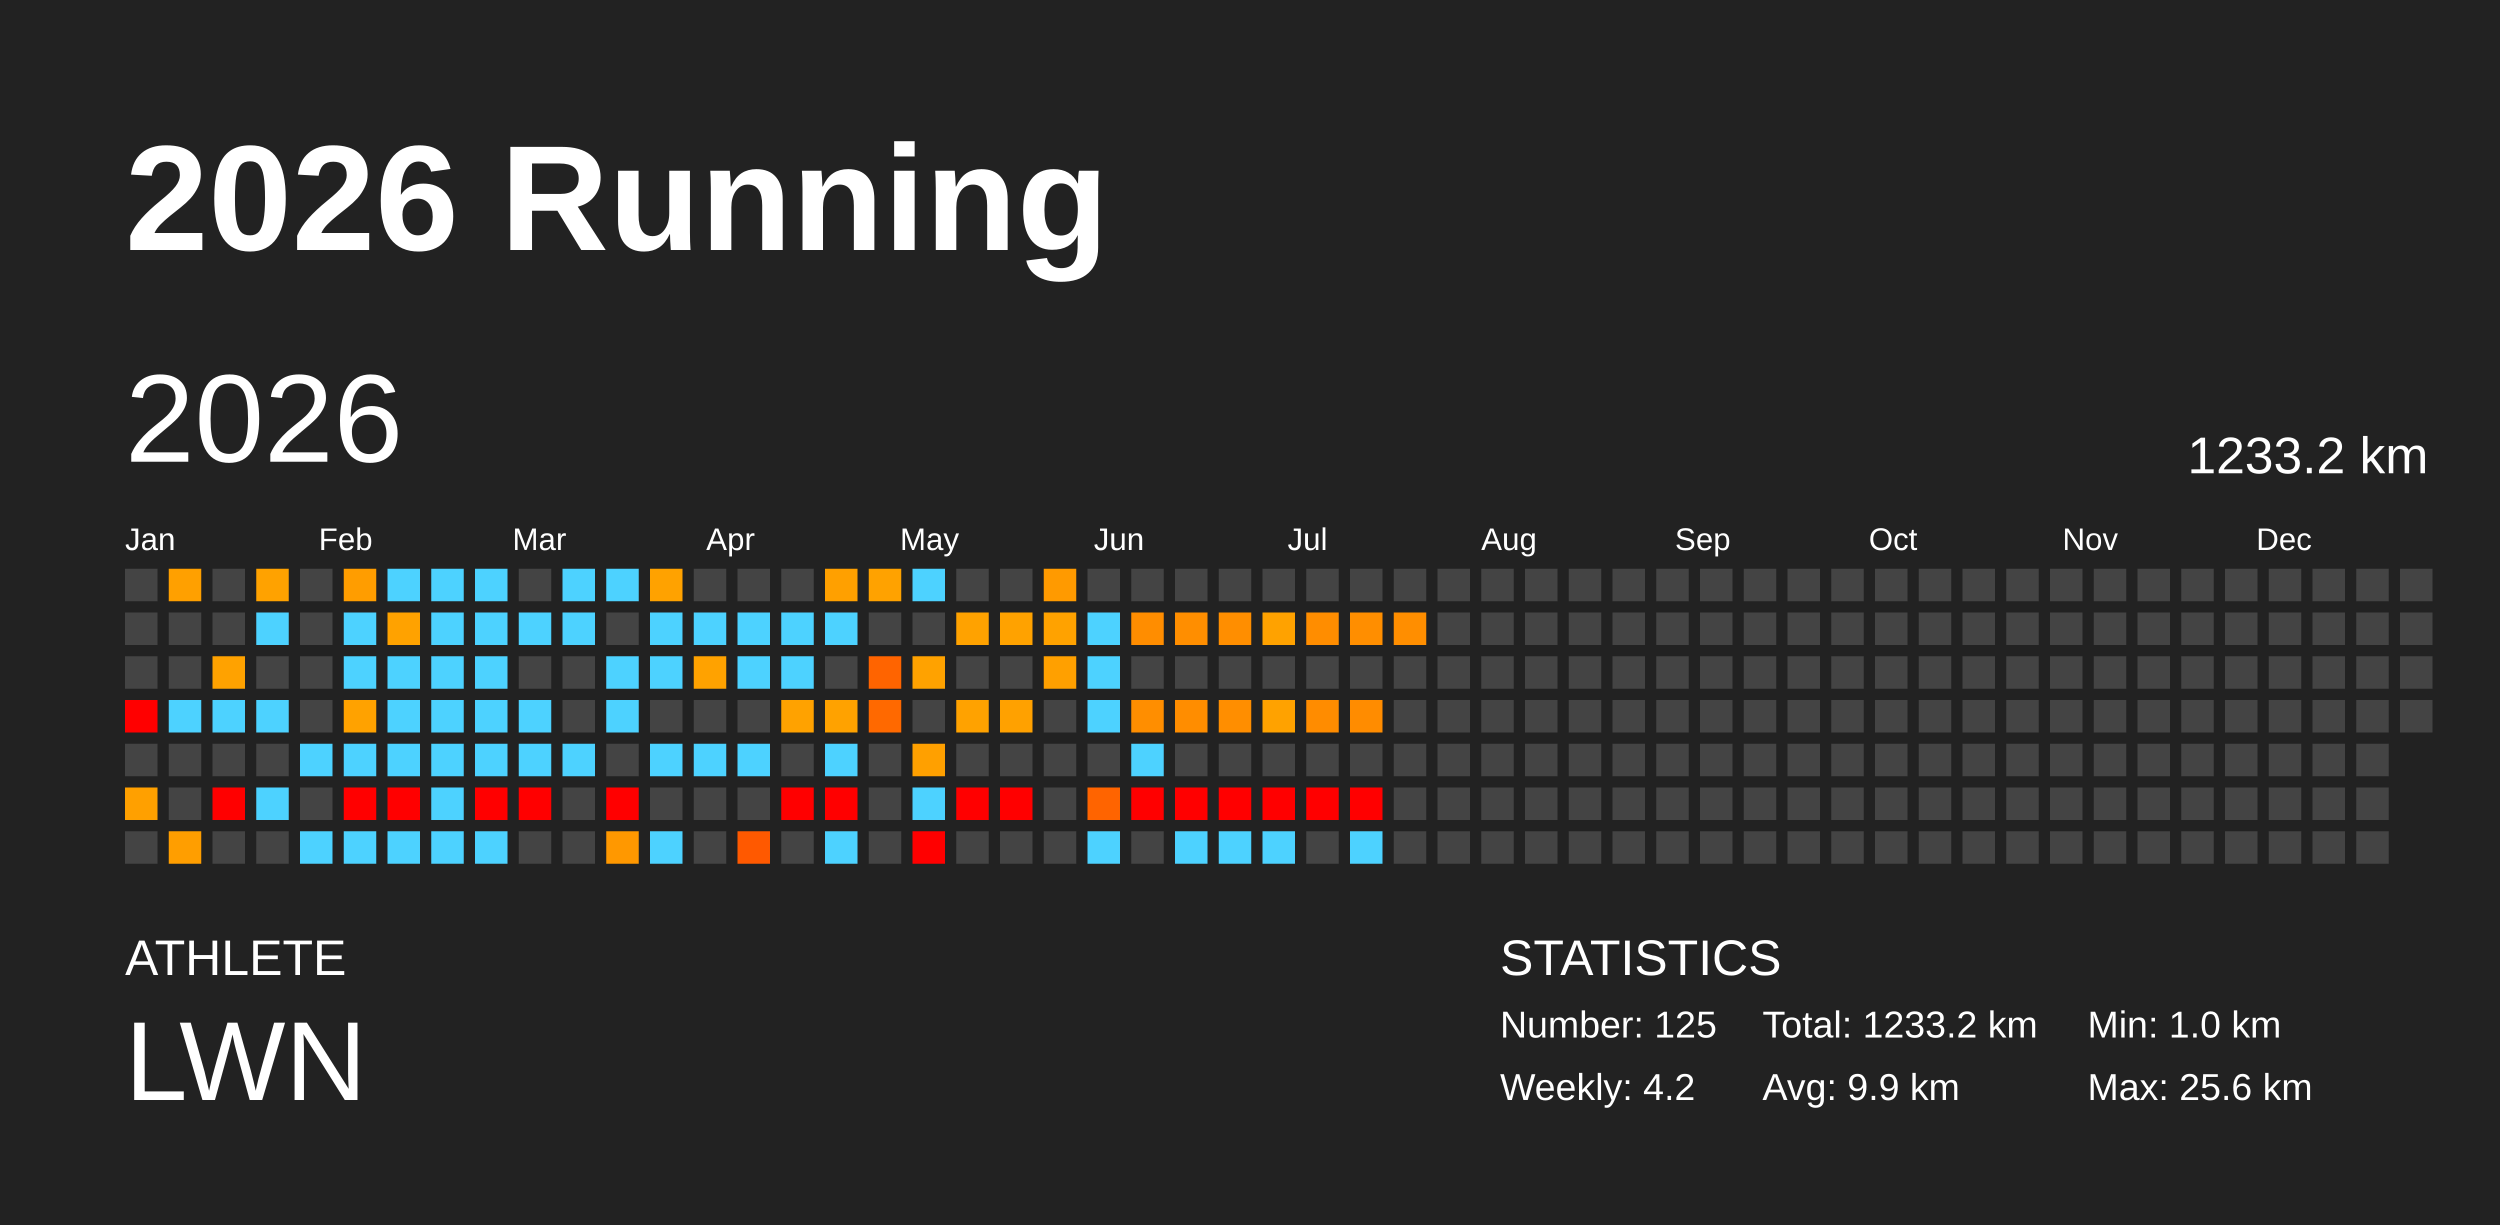
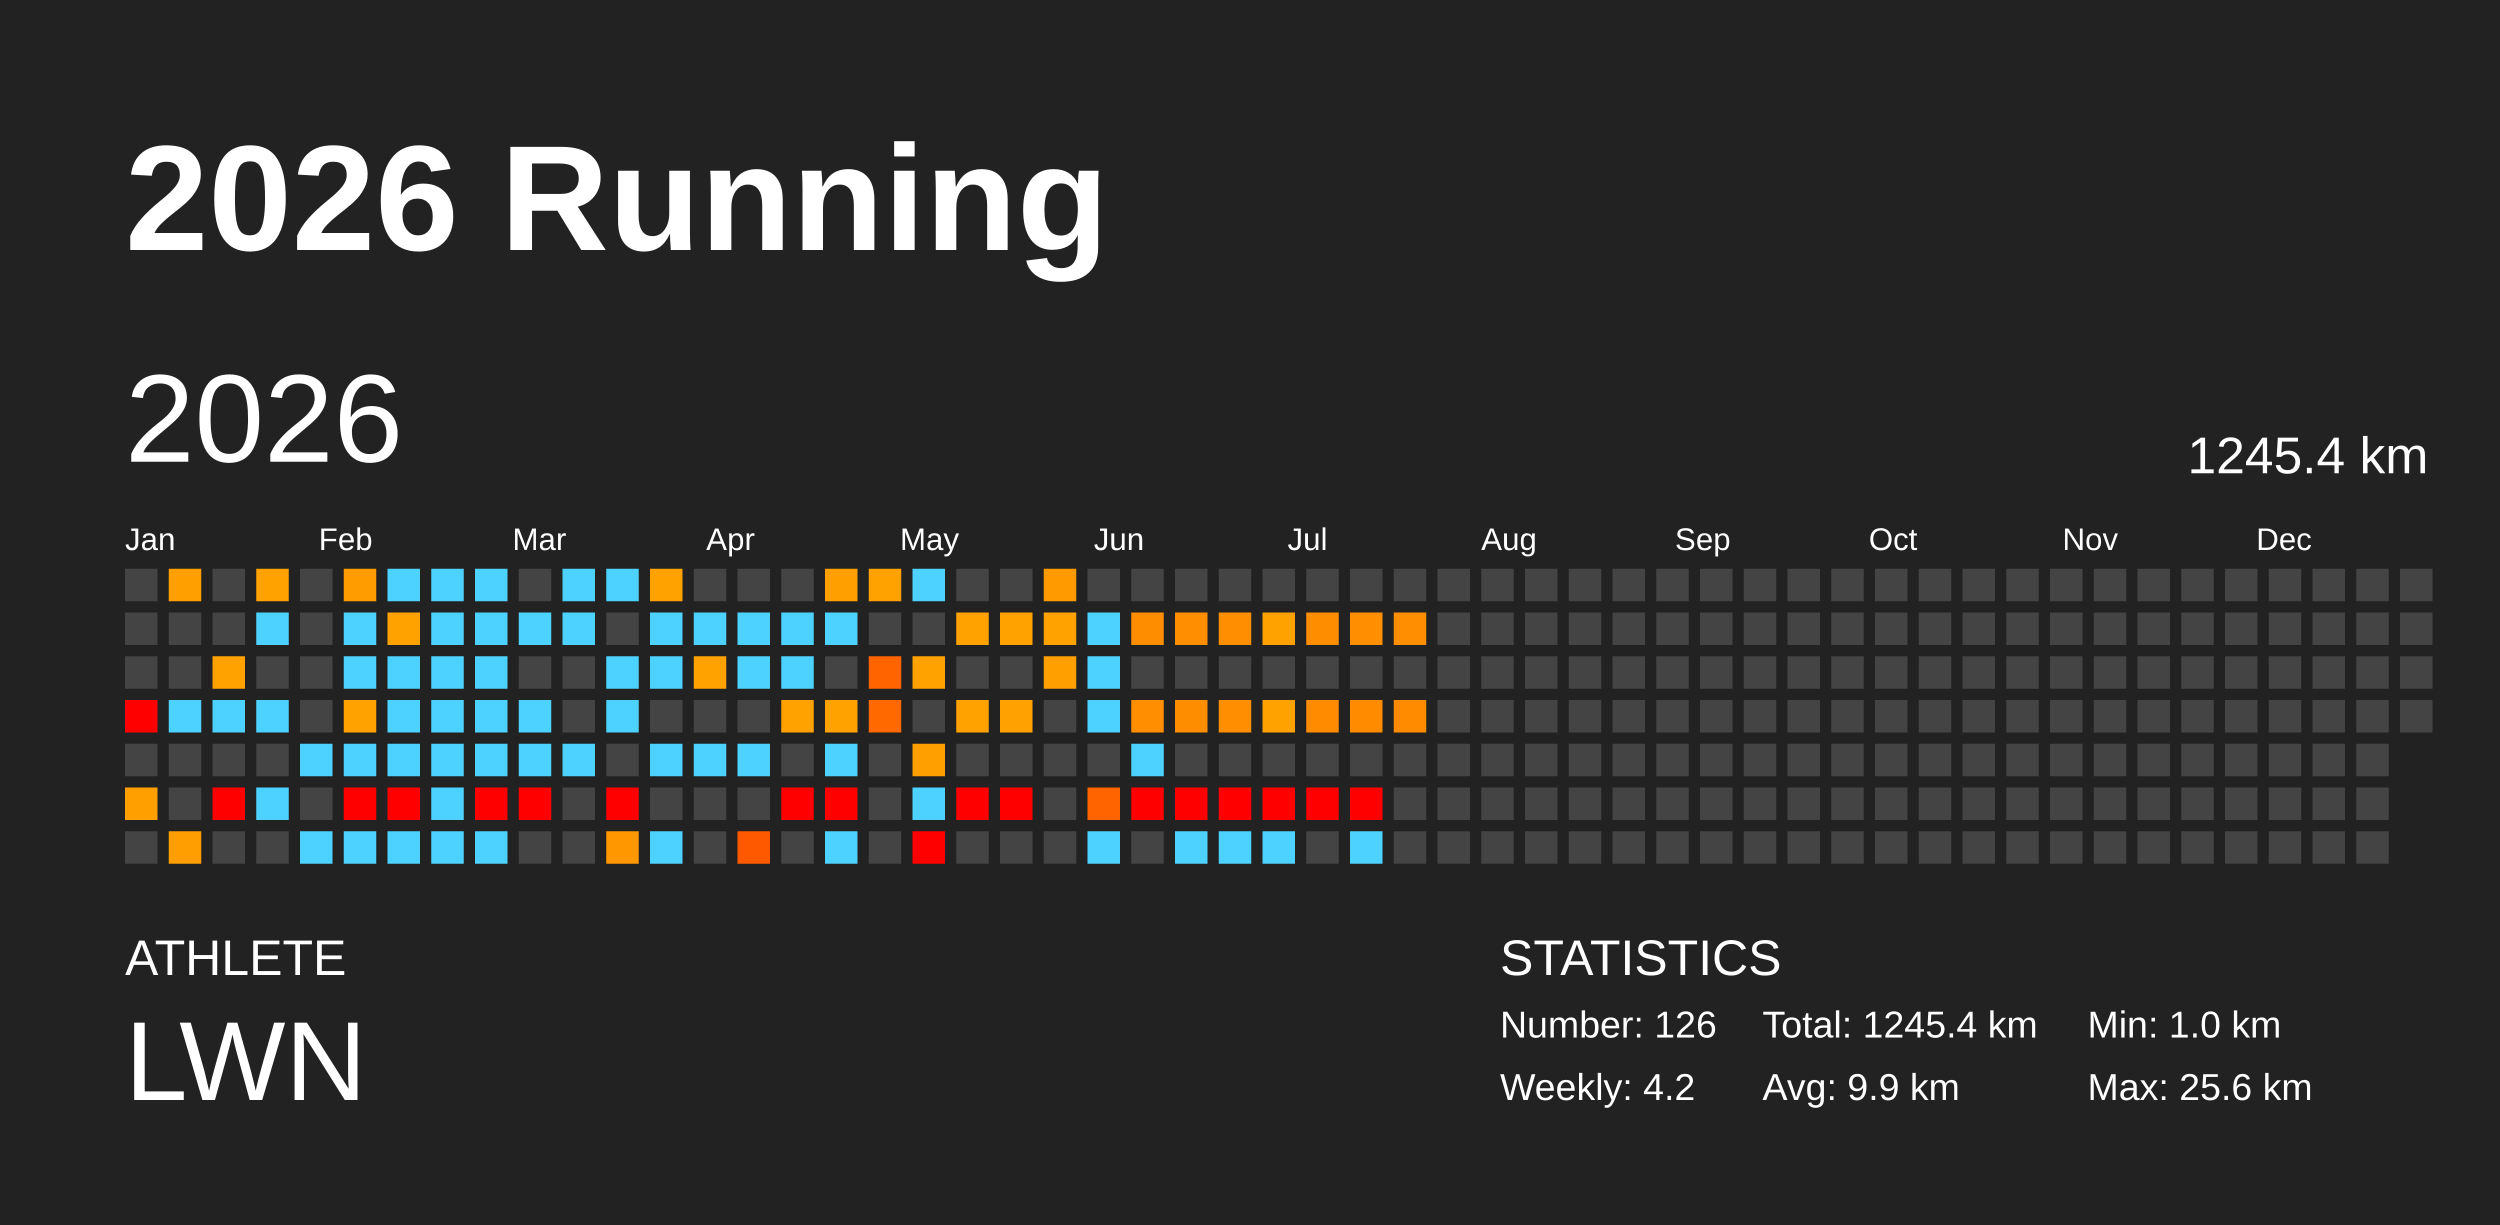
<svg xmlns="http://www.w3.org/2000/svg" baseProfile="full" height="98mm" version="1.1" viewBox="0,0,200,98" width="200mm">
  <defs />
  <rect fill="#222222" height="98" width="200" x="0" y="0" />
  <text fill="#FFFFFF" style="font-size:12px; font-family:Arial; font-weight:bold;" x="10" y="20">2026 Running</text>
  <text fill="#FFFFFF" style="font-size:4px; font-family:Arial" x="10" y="78">ATHLETE</text>
  <text fill="#FFFFFF" style="font-size:9px; font-family:Arial" x="10" y="88">LWN</text>
  <text fill="#FFFFFF" style="font-size:4px; font-family:Arial" x="120" y="78">STATISTICS</text>
-   <text fill="#FFFFFF" style="font-size:3px; font-family:Arial" x="120" y="83">Number: 125</text>
+   <text fill="#FFFFFF" style="font-size:3px; font-family:Arial" x="120" y="83">Number: 126</text>
  <text fill="#FFFFFF" style="font-size:3px; font-family:Arial" x="120" y="88">Weekly: 4.2</text>
-   <text fill="#FFFFFF" style="font-size:3px; font-family:Arial" x="141" y="83">Total: 1233.2 km</text>
+   <text fill="#FFFFFF" style="font-size:3px; font-family:Arial" x="141" y="83">Total: 1245.4 km</text>
  <text fill="#FFFFFF" style="font-size:3px; font-family:Arial" x="141" y="88">Avg: 9.9 km</text>
  <text fill="#FFFFFF" style="font-size:3px; font-family:Arial" x="167" y="83">Min: 1.0 km</text>
  <text fill="#FFFFFF" style="font-size:3px; font-family:Arial" x="167" y="88">Max: 25.6 km</text>
  <text dominant-baseline="hanging" fill="#FFFFFF" style="font-size:10.0px; font-family:Arial;" x="10" y="30">2026</text>
-   <text dominant-baseline="hanging" fill="#FFFFFF" style="font-size:4.125px; font-family:Arial;" x="175" y="35">1233.2 km</text>
+   <text dominant-baseline="hanging" fill="#FFFFFF" style="font-size:4.125px; font-family:Arial;" x="175" y="35">1245.4 km</text>
  <text fill="#FFFFFF" style="font-size:2.5px; font-family:Arial" x="10.0" y="44">Jan</text>
  <text fill="#FFFFFF" style="font-size:2.5px; font-family:Arial" x="25.5" y="44">Feb</text>
  <text fill="#FFFFFF" style="font-size:2.5px; font-family:Arial" x="41.0" y="44">Mar</text>
  <text fill="#FFFFFF" style="font-size:2.5px; font-family:Arial" x="56.5" y="44">Apr</text>
  <text fill="#FFFFFF" style="font-size:2.5px; font-family:Arial" x="72.0" y="44">May</text>
  <text fill="#FFFFFF" style="font-size:2.5px; font-family:Arial" x="87.5" y="44">Jun</text>
  <text fill="#FFFFFF" style="font-size:2.5px; font-family:Arial" x="103.0" y="44">Jul</text>
  <text fill="#FFFFFF" style="font-size:2.5px; font-family:Arial" x="118.5" y="44">Aug</text>
  <text fill="#FFFFFF" style="font-size:2.5px; font-family:Arial" x="134.0" y="44">Sep</text>
  <text fill="#FFFFFF" style="font-size:2.5px; font-family:Arial" x="149.5" y="44">Oct</text>
  <text fill="#FFFFFF" style="font-size:2.5px; font-family:Arial" x="165.0" y="44">Nov</text>
  <text fill="#FFFFFF" style="font-size:2.5px; font-family:Arial" x="180.5" y="44">Dec</text>
  <rect fill="#444444" height="2.6" width="2.6" x="10.0" y="45.5" />
  <rect fill="#444444" height="2.6" width="2.6" x="10.0" y="49.0" />
  <rect fill="#444444" height="2.6" width="2.6" x="10.0" y="52.5" />
  <rect fill="red" height="2.6" width="2.6" x="10.0" y="56.0" />
  <rect fill="#444444" height="2.6" width="2.6" x="10.0" y="59.5" />
  <rect fill="#ffa000" height="2.6" width="2.6" x="10.0" y="63.0" />
  <rect fill="#444444" height="2.6" width="2.6" x="10.0" y="66.5" />
  <rect fill="#ffa000" height="2.6" width="2.6" x="13.5" y="45.5" />
  <rect fill="#444444" height="2.6" width="2.6" x="13.5" y="49.0" />
  <rect fill="#444444" height="2.6" width="2.6" x="13.5" y="52.5" />
  <rect fill="#4dd2ff" height="2.6" width="2.6" x="13.5" y="56.0" />
  <rect fill="#444444" height="2.6" width="2.6" x="13.5" y="59.5" />
  <rect fill="#444444" height="2.6" width="2.6" x="13.5" y="63.0" />
  <rect fill="#ff9e00" height="2.6" width="2.6" x="13.5" y="66.5" />
  <rect fill="#444444" height="2.6" width="2.6" x="17.0" y="45.5" />
  <rect fill="#444444" height="2.6" width="2.6" x="17.0" y="49.0" />
  <rect fill="#ffa200" height="2.6" width="2.6" x="17.0" y="52.5" />
  <rect fill="#4dd2ff" height="2.6" width="2.6" x="17.0" y="56.0" />
  <rect fill="#444444" height="2.6" width="2.6" x="17.0" y="59.5" />
  <rect fill="red" height="2.6" width="2.6" x="17.0" y="63.0" />
  <rect fill="#444444" height="2.6" width="2.6" x="17.0" y="66.5" />
  <rect fill="#ffa200" height="2.6" width="2.6" x="20.5" y="45.5" />
  <rect fill="#4dd2ff" height="2.6" width="2.6" x="20.5" y="49.0" />
  <rect fill="#444444" height="2.6" width="2.6" x="20.5" y="52.5" />
  <rect fill="#4dd2ff" height="2.6" width="2.6" x="20.5" y="56.0" />
  <rect fill="#444444" height="2.6" width="2.6" x="20.5" y="59.5" />
  <rect fill="#4dd2ff" height="2.6" width="2.6" x="20.5" y="63.0" />
  <rect fill="#444444" height="2.6" width="2.6" x="20.5" y="66.5" />
  <rect fill="#444444" height="2.6" width="2.6" x="24.0" y="45.5" />
  <rect fill="#444444" height="2.6" width="2.6" x="24.0" y="49.0" />
  <rect fill="#444444" height="2.6" width="2.6" x="24.0" y="52.5" />
  <rect fill="#444444" height="2.6" width="2.6" x="24.0" y="56.0" />
  <rect fill="#4dd2ff" height="2.6" width="2.6" x="24.0" y="59.5" />
  <rect fill="#444444" height="2.6" width="2.6" x="24.0" y="63.0" />
  <rect fill="#4dd2ff" height="2.6" width="2.6" x="24.0" y="66.5" />
  <rect fill="#ff9d00" height="2.6" width="2.6" x="27.5" y="45.5" />
  <rect fill="#4dd2ff" height="2.6" width="2.6" x="27.5" y="49.0" />
  <rect fill="#4dd2ff" height="2.6" width="2.6" x="27.5" y="52.5" />
  <rect fill="#ffa200" height="2.6" width="2.6" x="27.5" y="56.0" />
  <rect fill="#4dd2ff" height="2.6" width="2.6" x="27.5" y="59.5" />
  <rect fill="red" height="2.6" width="2.6" x="27.5" y="63.0" />
  <rect fill="#4dd2ff" height="2.6" width="2.6" x="27.5" y="66.5" />
  <rect fill="#4dd2ff" height="2.6" width="2.6" x="31.0" y="45.5" />
  <rect fill="#ffa200" height="2.6" width="2.6" x="31.0" y="49.0" />
  <rect fill="#4dd2ff" height="2.6" width="2.6" x="31.0" y="52.5" />
  <rect fill="#4dd2ff" height="2.6" width="2.6" x="31.0" y="56.0" />
  <rect fill="#4dd2ff" height="2.6" width="2.6" x="31.0" y="59.5" />
  <rect fill="red" height="2.6" width="2.6" x="31.0" y="63.0" />
  <rect fill="#4dd2ff" height="2.6" width="2.6" x="31.0" y="66.5" />
  <rect fill="#4dd2ff" height="2.6" width="2.6" x="34.5" y="45.5" />
  <rect fill="#4dd2ff" height="2.6" width="2.6" x="34.5" y="49.0" />
  <rect fill="#4dd2ff" height="2.6" width="2.6" x="34.5" y="52.5" />
  <rect fill="#4dd2ff" height="2.6" width="2.6" x="34.5" y="56.0" />
  <rect fill="#4dd2ff" height="2.6" width="2.6" x="34.5" y="59.5" />
  <rect fill="#4dd2ff" height="2.6" width="2.6" x="34.5" y="63.0" />
  <rect fill="#4dd2ff" height="2.6" width="2.6" x="34.5" y="66.5" />
  <rect fill="#4dd2ff" height="2.6" width="2.6" x="38.0" y="45.5" />
  <rect fill="#4dd2ff" height="2.6" width="2.6" x="38.0" y="49.0" />
  <rect fill="#4dd2ff" height="2.6" width="2.6" x="38.0" y="52.5" />
  <rect fill="#4dd2ff" height="2.6" width="2.6" x="38.0" y="56.0" />
  <rect fill="#4dd2ff" height="2.6" width="2.6" x="38.0" y="59.5" />
  <rect fill="red" height="2.6" width="2.6" x="38.0" y="63.0" />
  <rect fill="#4dd2ff" height="2.6" width="2.6" x="38.0" y="66.5" />
  <rect fill="#444444" height="2.6" width="2.6" x="41.5" y="45.5" />
  <rect fill="#4dd2ff" height="2.6" width="2.6" x="41.5" y="49.0" />
  <rect fill="#444444" height="2.6" width="2.6" x="41.5" y="52.5" />
  <rect fill="#4dd2ff" height="2.6" width="2.6" x="41.5" y="56.0" />
  <rect fill="#4dd2ff" height="2.6" width="2.6" x="41.5" y="59.5" />
  <rect fill="red" height="2.6" width="2.6" x="41.5" y="63.0" />
  <rect fill="#444444" height="2.6" width="2.6" x="41.5" y="66.5" />
  <rect fill="#4dd2ff" height="2.6" width="2.6" x="45.0" y="45.5" />
  <rect fill="#4dd2ff" height="2.6" width="2.6" x="45.0" y="49.0" />
  <rect fill="#444444" height="2.6" width="2.6" x="45.0" y="52.5" />
  <rect fill="#444444" height="2.6" width="2.6" x="45.0" y="56.0" />
  <rect fill="#4dd2ff" height="2.6" width="2.6" x="45.0" y="59.5" />
  <rect fill="#444444" height="2.6" width="2.6" x="45.0" y="63.0" />
  <rect fill="#444444" height="2.6" width="2.6" x="45.0" y="66.5" />
  <rect fill="#4dd2ff" height="2.6" width="2.6" x="48.5" y="45.5" />
  <rect fill="#444444" height="2.6" width="2.6" x="48.5" y="49.0" />
  <rect fill="#4dd2ff" height="2.6" width="2.6" x="48.5" y="52.5" />
  <rect fill="#4dd2ff" height="2.6" width="2.6" x="48.5" y="56.0" />
  <rect fill="#444444" height="2.6" width="2.6" x="48.5" y="59.5" />
  <rect fill="red" height="2.6" width="2.6" x="48.5" y="63.0" />
  <rect fill="#ff9800" height="2.6" width="2.6" x="48.5" y="66.5" />
  <rect fill="#ffa200" height="2.6" width="2.6" x="52.0" y="45.5" />
  <rect fill="#4dd2ff" height="2.6" width="2.6" x="52.0" y="49.0" />
  <rect fill="#4dd2ff" height="2.6" width="2.6" x="52.0" y="52.5" />
  <rect fill="#444444" height="2.6" width="2.6" x="52.0" y="56.0" />
  <rect fill="#4dd2ff" height="2.6" width="2.6" x="52.0" y="59.5" />
  <rect fill="#444444" height="2.6" width="2.6" x="52.0" y="63.0" />
  <rect fill="#4dd2ff" height="2.6" width="2.6" x="52.0" y="66.5" />
  <rect fill="#444444" height="2.6" width="2.6" x="55.5" y="45.5" />
  <rect fill="#4dd2ff" height="2.6" width="2.6" x="55.5" y="49.0" />
  <rect fill="#ffa200" height="2.6" width="2.6" x="55.5" y="52.5" />
  <rect fill="#444444" height="2.6" width="2.6" x="55.5" y="56.0" />
  <rect fill="#4dd2ff" height="2.6" width="2.6" x="55.5" y="59.5" />
  <rect fill="#444444" height="2.6" width="2.6" x="55.5" y="63.0" />
  <rect fill="#444444" height="2.6" width="2.6" x="55.5" y="66.5" />
  <rect fill="#444444" height="2.6" width="2.6" x="59.0" y="45.5" />
  <rect fill="#4dd2ff" height="2.6" width="2.6" x="59.0" y="49.0" />
  <rect fill="#4dd2ff" height="2.6" width="2.6" x="59.0" y="52.5" />
  <rect fill="#444444" height="2.6" width="2.6" x="59.0" y="56.0" />
  <rect fill="#4dd2ff" height="2.6" width="2.6" x="59.0" y="59.5" />
  <rect fill="#444444" height="2.6" width="2.6" x="59.0" y="63.0" />
  <rect fill="#ff5900" height="2.6" width="2.6" x="59.0" y="66.5" />
  <rect fill="#444444" height="2.6" width="2.6" x="62.5" y="45.5" />
  <rect fill="#4dd2ff" height="2.6" width="2.6" x="62.5" y="49.0" />
  <rect fill="#4dd2ff" height="2.6" width="2.6" x="62.5" y="52.5" />
  <rect fill="#ffa200" height="2.6" width="2.6" x="62.5" y="56.0" />
  <rect fill="#444444" height="2.6" width="2.6" x="62.5" y="59.5" />
  <rect fill="red" height="2.6" width="2.6" x="62.5" y="63.0" />
  <rect fill="#444444" height="2.6" width="2.6" x="62.5" y="66.5" />
  <rect fill="#ffa000" height="2.6" width="2.6" x="66.0" y="45.5" />
  <rect fill="#4dd2ff" height="2.6" width="2.6" x="66.0" y="49.0" />
  <rect fill="#444444" height="2.6" width="2.6" x="66.0" y="52.5" />
  <rect fill="#ffa200" height="2.6" width="2.6" x="66.0" y="56.0" />
  <rect fill="#4dd2ff" height="2.6" width="2.6" x="66.0" y="59.5" />
  <rect fill="red" height="2.6" width="2.6" x="66.0" y="63.0" />
  <rect fill="#4dd2ff" height="2.6" width="2.6" x="66.0" y="66.5" />
  <rect fill="#ffa200" height="2.6" width="2.6" x="69.5" y="45.5" />
  <rect fill="#444444" height="2.6" width="2.6" x="69.5" y="49.0" />
  <rect fill="#ff6400" height="2.6" width="2.6" x="69.5" y="52.5" />
  <rect fill="#ff6900" height="2.6" width="2.6" x="69.5" y="56.0" />
  <rect fill="#444444" height="2.6" width="2.6" x="69.5" y="59.5" />
  <rect fill="#444444" height="2.6" width="2.6" x="69.5" y="63.0" />
  <rect fill="#444444" height="2.6" width="2.6" x="69.5" y="66.5" />
  <rect fill="#4dd2ff" height="2.6" width="2.6" x="73.0" y="45.5" />
  <rect fill="#444444" height="2.6" width="2.6" x="73.0" y="49.0" />
  <rect fill="#ffa200" height="2.6" width="2.6" x="73.0" y="52.5" />
  <rect fill="#444444" height="2.6" width="2.6" x="73.0" y="56.0" />
  <rect fill="#ffa000" height="2.6" width="2.6" x="73.0" y="59.5" />
  <rect fill="#4dd2ff" height="2.6" width="2.6" x="73.0" y="63.0" />
  <rect fill="red" height="2.6" width="2.6" x="73.0" y="66.5" />
  <rect fill="#444444" height="2.6" width="2.6" x="76.5" y="45.5" />
  <rect fill="#ffa200" height="2.6" width="2.6" x="76.5" y="49.0" />
  <rect fill="#444444" height="2.6" width="2.6" x="76.5" y="52.5" />
  <rect fill="#ffa200" height="2.6" width="2.6" x="76.5" y="56.0" />
  <rect fill="#444444" height="2.6" width="2.6" x="76.5" y="59.5" />
  <rect fill="red" height="2.6" width="2.6" x="76.5" y="63.0" />
  <rect fill="#444444" height="2.6" width="2.6" x="76.5" y="66.5" />
  <rect fill="#444444" height="2.6" width="2.6" x="80.0" y="45.5" />
  <rect fill="#ffa200" height="2.6" width="2.6" x="80.0" y="49.0" />
  <rect fill="#444444" height="2.6" width="2.6" x="80.0" y="52.5" />
  <rect fill="#ffa100" height="2.6" width="2.6" x="80.0" y="56.0" />
  <rect fill="#444444" height="2.6" width="2.6" x="80.0" y="59.5" />
  <rect fill="red" height="2.6" width="2.6" x="80.0" y="63.0" />
  <rect fill="#444444" height="2.6" width="2.6" x="80.0" y="66.5" />
  <rect fill="#ff9a00" height="2.6" width="2.6" x="83.5" y="45.5" />
  <rect fill="#ffa200" height="2.6" width="2.6" x="83.5" y="49.0" />
  <rect fill="#ffa000" height="2.6" width="2.6" x="83.5" y="52.5" />
  <rect fill="#444444" height="2.6" width="2.6" x="83.5" y="56.0" />
  <rect fill="#444444" height="2.6" width="2.6" x="83.5" y="59.5" />
  <rect fill="#444444" height="2.6" width="2.6" x="83.5" y="63.0" />
  <rect fill="#444444" height="2.6" width="2.6" x="83.5" y="66.5" />
  <rect fill="#444444" height="2.6" width="2.6" x="87.0" y="45.5" />
  <rect fill="#4dd2ff" height="2.6" width="2.6" x="87.0" y="49.0" />
  <rect fill="#4dd2ff" height="2.6" width="2.6" x="87.0" y="52.5" />
  <rect fill="#4dd2ff" height="2.6" width="2.6" x="87.0" y="56.0" />
  <rect fill="#444444" height="2.6" width="2.6" x="87.0" y="59.5" />
  <rect fill="#ff6400" height="2.6" width="2.6" x="87.0" y="63.0" />
  <rect fill="#4dd2ff" height="2.6" width="2.6" x="87.0" y="66.5" />
  <rect fill="#444444" height="2.6" width="2.6" x="90.5" y="45.5" />
  <rect fill="#ff8d00" height="2.6" width="2.6" x="90.5" y="49.0" />
  <rect fill="#444444" height="2.6" width="2.6" x="90.5" y="52.5" />
  <rect fill="#ff8e00" height="2.6" width="2.6" x="90.5" y="56.0" />
  <rect fill="#4dd2ff" height="2.6" width="2.6" x="90.5" y="59.5" />
  <rect fill="red" height="2.6" width="2.6" x="90.5" y="63.0" />
  <rect fill="#444444" height="2.6" width="2.6" x="90.5" y="66.5" />
  <rect fill="#444444" height="2.6" width="2.6" x="94.0" y="45.5" />
  <rect fill="#ff8e00" height="2.6" width="2.6" x="94.0" y="49.0" />
  <rect fill="#444444" height="2.6" width="2.6" x="94.0" y="52.5" />
  <rect fill="#ff8d00" height="2.6" width="2.6" x="94.0" y="56.0" />
  <rect fill="#444444" height="2.6" width="2.6" x="94.0" y="59.5" />
  <rect fill="red" height="2.6" width="2.6" x="94.0" y="63.0" />
  <rect fill="#4dd2ff" height="2.6" width="2.6" x="94.0" y="66.5" />
  <rect fill="#444444" height="2.6" width="2.6" x="97.5" y="45.5" />
  <rect fill="#ff8e00" height="2.6" width="2.6" x="97.5" y="49.0" />
  <rect fill="#444444" height="2.6" width="2.6" x="97.5" y="52.5" />
  <rect fill="#ff8e00" height="2.6" width="2.6" x="97.5" y="56.0" />
  <rect fill="#444444" height="2.6" width="2.6" x="97.5" y="59.5" />
  <rect fill="red" height="2.6" width="2.6" x="97.5" y="63.0" />
  <rect fill="#4dd2ff" height="2.6" width="2.6" x="97.5" y="66.5" />
  <rect fill="#444444" height="2.6" width="2.6" x="101.0" y="45.5" />
  <rect fill="#ffa200" height="2.6" width="2.6" x="101.0" y="49.0" />
  <rect fill="#444444" height="2.6" width="2.6" x="101.0" y="52.5" />
  <rect fill="#ffa200" height="2.6" width="2.6" x="101.0" y="56.0" />
  <rect fill="#444444" height="2.6" width="2.6" x="101.0" y="59.5" />
  <rect fill="red" height="2.6" width="2.6" x="101.0" y="63.0" />
  <rect fill="#4dd2ff" height="2.6" width="2.6" x="101.0" y="66.5" />
  <rect fill="#444444" height="2.6" width="2.6" x="104.5" y="45.5" />
  <rect fill="#ff8d00" height="2.6" width="2.6" x="104.5" y="49.0" />
  <rect fill="#444444" height="2.6" width="2.6" x="104.5" y="52.5" />
  <rect fill="#ff8c00" height="2.6" width="2.6" x="104.5" y="56.0" />
  <rect fill="#444444" height="2.6" width="2.6" x="104.5" y="59.5" />
  <rect fill="red" height="2.6" width="2.6" x="104.5" y="63.0" />
  <rect fill="#444444" height="2.6" width="2.6" x="104.5" y="66.5" />
  <rect fill="#444444" height="2.6" width="2.6" x="108.0" y="45.5" />
  <rect fill="#ff8e00" height="2.6" width="2.6" x="108.0" y="49.0" />
  <rect fill="#444444" height="2.6" width="2.6" x="108.0" y="52.5" />
  <rect fill="#ff8c00" height="2.6" width="2.6" x="108.0" y="56.0" />
  <rect fill="#444444" height="2.6" width="2.6" x="108.0" y="59.5" />
  <rect fill="red" height="2.6" width="2.6" x="108.0" y="63.0" />
  <rect fill="#4dd2ff" height="2.6" width="2.6" x="108.0" y="66.5" />
  <rect fill="#444444" height="2.6" width="2.6" x="111.5" y="45.5" />
  <rect fill="#ff8e00" height="2.6" width="2.6" x="111.5" y="49.0" />
  <rect fill="#444444" height="2.6" width="2.6" x="111.5" y="52.5" />
-   <rect fill="#444444" height="2.6" width="2.6" x="111.5" y="56.0" />
+   <rect fill="#ff8c00" height="2.6" width="2.6" x="111.5" y="56.0" />
  <rect fill="#444444" height="2.6" width="2.6" x="111.5" y="59.5" />
  <rect fill="#444444" height="2.6" width="2.6" x="111.5" y="63.0" />
  <rect fill="#444444" height="2.6" width="2.6" x="111.5" y="66.5" />
  <rect fill="#444444" height="2.6" width="2.6" x="115.0" y="45.5" />
  <rect fill="#444444" height="2.6" width="2.6" x="115.0" y="49.0" />
  <rect fill="#444444" height="2.6" width="2.6" x="115.0" y="52.5" />
  <rect fill="#444444" height="2.6" width="2.6" x="115.0" y="56.0" />
  <rect fill="#444444" height="2.6" width="2.6" x="115.0" y="59.5" />
  <rect fill="#444444" height="2.6" width="2.6" x="115.0" y="63.0" />
  <rect fill="#444444" height="2.6" width="2.6" x="115.0" y="66.5" />
  <rect fill="#444444" height="2.6" width="2.6" x="118.5" y="45.5" />
  <rect fill="#444444" height="2.6" width="2.6" x="118.5" y="49.0" />
  <rect fill="#444444" height="2.6" width="2.6" x="118.5" y="52.5" />
  <rect fill="#444444" height="2.6" width="2.6" x="118.5" y="56.0" />
  <rect fill="#444444" height="2.6" width="2.6" x="118.5" y="59.5" />
  <rect fill="#444444" height="2.6" width="2.6" x="118.5" y="63.0" />
  <rect fill="#444444" height="2.6" width="2.6" x="118.5" y="66.5" />
  <rect fill="#444444" height="2.6" width="2.6" x="122.0" y="45.5" />
  <rect fill="#444444" height="2.6" width="2.6" x="122.0" y="49.0" />
  <rect fill="#444444" height="2.6" width="2.6" x="122.0" y="52.5" />
  <rect fill="#444444" height="2.6" width="2.6" x="122.0" y="56.0" />
  <rect fill="#444444" height="2.6" width="2.6" x="122.0" y="59.5" />
  <rect fill="#444444" height="2.6" width="2.6" x="122.0" y="63.0" />
  <rect fill="#444444" height="2.6" width="2.6" x="122.0" y="66.5" />
  <rect fill="#444444" height="2.6" width="2.6" x="125.5" y="45.5" />
  <rect fill="#444444" height="2.6" width="2.6" x="125.5" y="49.0" />
  <rect fill="#444444" height="2.6" width="2.6" x="125.5" y="52.5" />
  <rect fill="#444444" height="2.6" width="2.6" x="125.5" y="56.0" />
  <rect fill="#444444" height="2.6" width="2.6" x="125.5" y="59.5" />
  <rect fill="#444444" height="2.6" width="2.6" x="125.5" y="63.0" />
  <rect fill="#444444" height="2.6" width="2.6" x="125.5" y="66.5" />
  <rect fill="#444444" height="2.6" width="2.6" x="129.0" y="45.5" />
  <rect fill="#444444" height="2.6" width="2.6" x="129.0" y="49.0" />
  <rect fill="#444444" height="2.6" width="2.6" x="129.0" y="52.5" />
  <rect fill="#444444" height="2.6" width="2.6" x="129.0" y="56.0" />
  <rect fill="#444444" height="2.6" width="2.6" x="129.0" y="59.5" />
  <rect fill="#444444" height="2.6" width="2.6" x="129.0" y="63.0" />
  <rect fill="#444444" height="2.6" width="2.6" x="129.0" y="66.5" />
  <rect fill="#444444" height="2.6" width="2.6" x="132.5" y="45.5" />
  <rect fill="#444444" height="2.6" width="2.6" x="132.5" y="49.0" />
  <rect fill="#444444" height="2.6" width="2.6" x="132.5" y="52.5" />
  <rect fill="#444444" height="2.6" width="2.6" x="132.5" y="56.0" />
  <rect fill="#444444" height="2.6" width="2.6" x="132.5" y="59.5" />
  <rect fill="#444444" height="2.6" width="2.6" x="132.5" y="63.0" />
  <rect fill="#444444" height="2.6" width="2.6" x="132.5" y="66.5" />
  <rect fill="#444444" height="2.6" width="2.6" x="136.0" y="45.5" />
  <rect fill="#444444" height="2.6" width="2.6" x="136.0" y="49.0" />
  <rect fill="#444444" height="2.6" width="2.6" x="136.0" y="52.5" />
  <rect fill="#444444" height="2.6" width="2.6" x="136.0" y="56.0" />
  <rect fill="#444444" height="2.6" width="2.6" x="136.0" y="59.5" />
  <rect fill="#444444" height="2.6" width="2.6" x="136.0" y="63.0" />
  <rect fill="#444444" height="2.6" width="2.6" x="136.0" y="66.5" />
  <rect fill="#444444" height="2.6" width="2.6" x="139.5" y="45.5" />
  <rect fill="#444444" height="2.6" width="2.6" x="139.5" y="49.0" />
  <rect fill="#444444" height="2.6" width="2.6" x="139.5" y="52.5" />
  <rect fill="#444444" height="2.6" width="2.6" x="139.5" y="56.0" />
  <rect fill="#444444" height="2.6" width="2.6" x="139.5" y="59.5" />
  <rect fill="#444444" height="2.6" width="2.6" x="139.5" y="63.0" />
  <rect fill="#444444" height="2.6" width="2.6" x="139.5" y="66.5" />
  <rect fill="#444444" height="2.6" width="2.6" x="143.0" y="45.5" />
  <rect fill="#444444" height="2.6" width="2.6" x="143.0" y="49.0" />
  <rect fill="#444444" height="2.6" width="2.6" x="143.0" y="52.5" />
  <rect fill="#444444" height="2.6" width="2.6" x="143.0" y="56.0" />
  <rect fill="#444444" height="2.6" width="2.6" x="143.0" y="59.5" />
  <rect fill="#444444" height="2.6" width="2.6" x="143.0" y="63.0" />
  <rect fill="#444444" height="2.6" width="2.6" x="143.0" y="66.5" />
  <rect fill="#444444" height="2.6" width="2.6" x="146.5" y="45.5" />
  <rect fill="#444444" height="2.6" width="2.6" x="146.5" y="49.0" />
  <rect fill="#444444" height="2.6" width="2.6" x="146.5" y="52.5" />
  <rect fill="#444444" height="2.6" width="2.6" x="146.5" y="56.0" />
  <rect fill="#444444" height="2.6" width="2.6" x="146.5" y="59.5" />
  <rect fill="#444444" height="2.6" width="2.6" x="146.5" y="63.0" />
  <rect fill="#444444" height="2.6" width="2.6" x="146.5" y="66.5" />
  <rect fill="#444444" height="2.6" width="2.6" x="150.0" y="45.5" />
  <rect fill="#444444" height="2.6" width="2.6" x="150.0" y="49.0" />
  <rect fill="#444444" height="2.6" width="2.6" x="150.0" y="52.5" />
  <rect fill="#444444" height="2.6" width="2.6" x="150.0" y="56.0" />
  <rect fill="#444444" height="2.6" width="2.6" x="150.0" y="59.5" />
  <rect fill="#444444" height="2.6" width="2.6" x="150.0" y="63.0" />
  <rect fill="#444444" height="2.6" width="2.6" x="150.0" y="66.5" />
  <rect fill="#444444" height="2.6" width="2.6" x="153.5" y="45.5" />
  <rect fill="#444444" height="2.6" width="2.6" x="153.5" y="49.0" />
  <rect fill="#444444" height="2.6" width="2.6" x="153.5" y="52.5" />
  <rect fill="#444444" height="2.6" width="2.6" x="153.5" y="56.0" />
  <rect fill="#444444" height="2.6" width="2.6" x="153.5" y="59.5" />
  <rect fill="#444444" height="2.6" width="2.6" x="153.5" y="63.0" />
  <rect fill="#444444" height="2.6" width="2.6" x="153.5" y="66.5" />
  <rect fill="#444444" height="2.6" width="2.6" x="157.0" y="45.5" />
  <rect fill="#444444" height="2.6" width="2.6" x="157.0" y="49.0" />
  <rect fill="#444444" height="2.6" width="2.6" x="157.0" y="52.5" />
  <rect fill="#444444" height="2.6" width="2.6" x="157.0" y="56.0" />
  <rect fill="#444444" height="2.6" width="2.6" x="157.0" y="59.5" />
  <rect fill="#444444" height="2.6" width="2.6" x="157.0" y="63.0" />
  <rect fill="#444444" height="2.6" width="2.6" x="157.0" y="66.5" />
  <rect fill="#444444" height="2.6" width="2.6" x="160.5" y="45.5" />
  <rect fill="#444444" height="2.6" width="2.6" x="160.5" y="49.0" />
  <rect fill="#444444" height="2.6" width="2.6" x="160.5" y="52.5" />
  <rect fill="#444444" height="2.6" width="2.6" x="160.5" y="56.0" />
  <rect fill="#444444" height="2.6" width="2.6" x="160.5" y="59.5" />
  <rect fill="#444444" height="2.6" width="2.6" x="160.5" y="63.0" />
  <rect fill="#444444" height="2.6" width="2.6" x="160.5" y="66.5" />
  <rect fill="#444444" height="2.6" width="2.6" x="164.0" y="45.5" />
  <rect fill="#444444" height="2.6" width="2.6" x="164.0" y="49.0" />
  <rect fill="#444444" height="2.6" width="2.6" x="164.0" y="52.5" />
  <rect fill="#444444" height="2.6" width="2.6" x="164.0" y="56.0" />
  <rect fill="#444444" height="2.6" width="2.6" x="164.0" y="59.5" />
  <rect fill="#444444" height="2.6" width="2.6" x="164.0" y="63.0" />
  <rect fill="#444444" height="2.6" width="2.6" x="164.0" y="66.5" />
  <rect fill="#444444" height="2.6" width="2.6" x="167.5" y="45.5" />
  <rect fill="#444444" height="2.6" width="2.6" x="167.5" y="49.0" />
  <rect fill="#444444" height="2.6" width="2.6" x="167.5" y="52.5" />
  <rect fill="#444444" height="2.6" width="2.6" x="167.5" y="56.0" />
  <rect fill="#444444" height="2.6" width="2.6" x="167.5" y="59.5" />
  <rect fill="#444444" height="2.6" width="2.6" x="167.5" y="63.0" />
  <rect fill="#444444" height="2.6" width="2.6" x="167.5" y="66.5" />
  <rect fill="#444444" height="2.6" width="2.6" x="171.0" y="45.5" />
  <rect fill="#444444" height="2.6" width="2.6" x="171.0" y="49.0" />
  <rect fill="#444444" height="2.6" width="2.6" x="171.0" y="52.5" />
  <rect fill="#444444" height="2.6" width="2.6" x="171.0" y="56.0" />
  <rect fill="#444444" height="2.6" width="2.6" x="171.0" y="59.5" />
  <rect fill="#444444" height="2.6" width="2.6" x="171.0" y="63.0" />
  <rect fill="#444444" height="2.6" width="2.6" x="171.0" y="66.5" />
  <rect fill="#444444" height="2.6" width="2.6" x="174.5" y="45.5" />
  <rect fill="#444444" height="2.6" width="2.6" x="174.5" y="49.0" />
  <rect fill="#444444" height="2.6" width="2.6" x="174.5" y="52.5" />
  <rect fill="#444444" height="2.6" width="2.6" x="174.5" y="56.0" />
  <rect fill="#444444" height="2.6" width="2.6" x="174.5" y="59.5" />
  <rect fill="#444444" height="2.6" width="2.6" x="174.5" y="63.0" />
  <rect fill="#444444" height="2.6" width="2.6" x="174.5" y="66.5" />
  <rect fill="#444444" height="2.6" width="2.6" x="178.0" y="45.5" />
  <rect fill="#444444" height="2.6" width="2.6" x="178.0" y="49.0" />
  <rect fill="#444444" height="2.6" width="2.6" x="178.0" y="52.5" />
  <rect fill="#444444" height="2.6" width="2.6" x="178.0" y="56.0" />
  <rect fill="#444444" height="2.6" width="2.6" x="178.0" y="59.5" />
  <rect fill="#444444" height="2.6" width="2.6" x="178.0" y="63.0" />
  <rect fill="#444444" height="2.6" width="2.6" x="178.0" y="66.5" />
  <rect fill="#444444" height="2.6" width="2.6" x="181.5" y="45.5" />
  <rect fill="#444444" height="2.6" width="2.6" x="181.5" y="49.0" />
  <rect fill="#444444" height="2.6" width="2.6" x="181.5" y="52.5" />
  <rect fill="#444444" height="2.6" width="2.6" x="181.5" y="56.0" />
  <rect fill="#444444" height="2.6" width="2.6" x="181.5" y="59.5" />
  <rect fill="#444444" height="2.6" width="2.6" x="181.5" y="63.0" />
  <rect fill="#444444" height="2.6" width="2.6" x="181.5" y="66.5" />
  <rect fill="#444444" height="2.6" width="2.6" x="185.0" y="45.5" />
  <rect fill="#444444" height="2.6" width="2.6" x="185.0" y="49.0" />
  <rect fill="#444444" height="2.6" width="2.6" x="185.0" y="52.5" />
  <rect fill="#444444" height="2.6" width="2.6" x="185.0" y="56.0" />
  <rect fill="#444444" height="2.6" width="2.6" x="185.0" y="59.5" />
  <rect fill="#444444" height="2.6" width="2.6" x="185.0" y="63.0" />
  <rect fill="#444444" height="2.6" width="2.6" x="185.0" y="66.5" />
  <rect fill="#444444" height="2.6" width="2.6" x="188.5" y="45.5" />
  <rect fill="#444444" height="2.6" width="2.6" x="188.5" y="49.0" />
  <rect fill="#444444" height="2.6" width="2.6" x="188.5" y="52.5" />
  <rect fill="#444444" height="2.6" width="2.6" x="188.5" y="56.0" />
  <rect fill="#444444" height="2.6" width="2.6" x="188.5" y="59.5" />
  <rect fill="#444444" height="2.6" width="2.6" x="188.5" y="63.0" />
  <rect fill="#444444" height="2.6" width="2.6" x="188.5" y="66.5" />
  <rect fill="#444444" height="2.6" width="2.6" x="192.0" y="45.5" />
  <rect fill="#444444" height="2.6" width="2.6" x="192.0" y="49.0" />
  <rect fill="#444444" height="2.6" width="2.6" x="192.0" y="52.5" />
  <rect fill="#444444" height="2.6" width="2.6" x="192.0" y="56.0" />
</svg>
